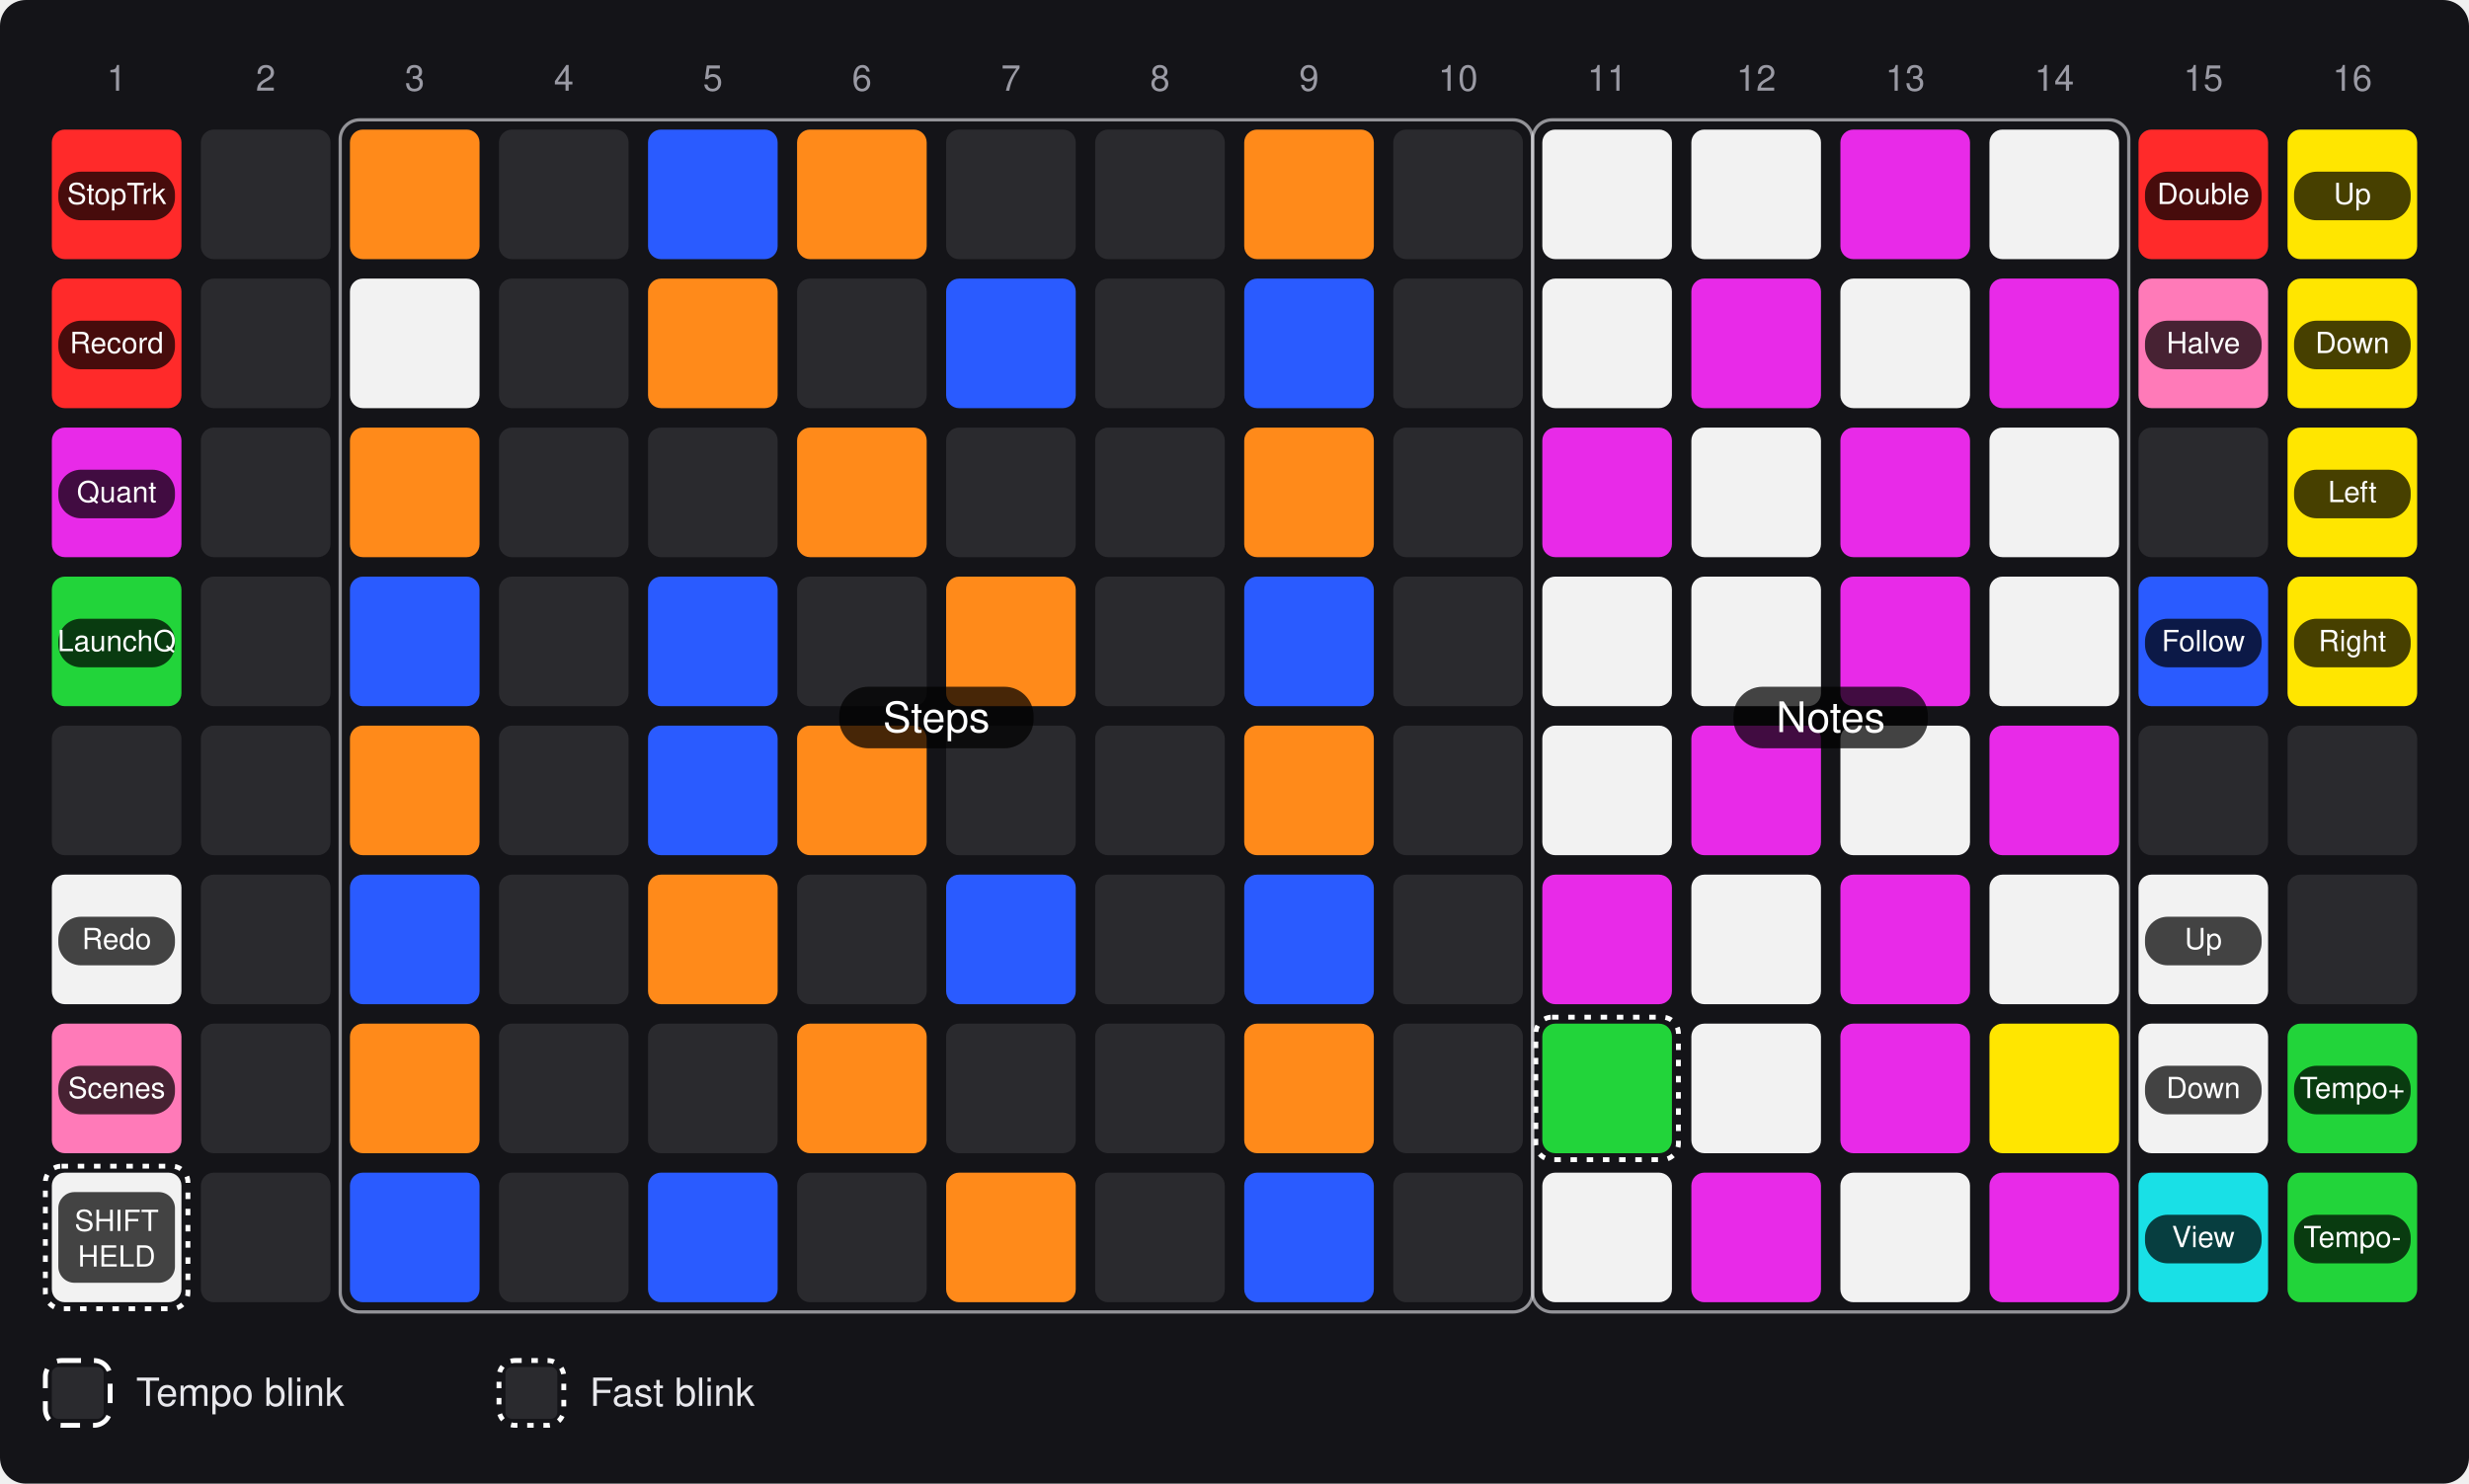
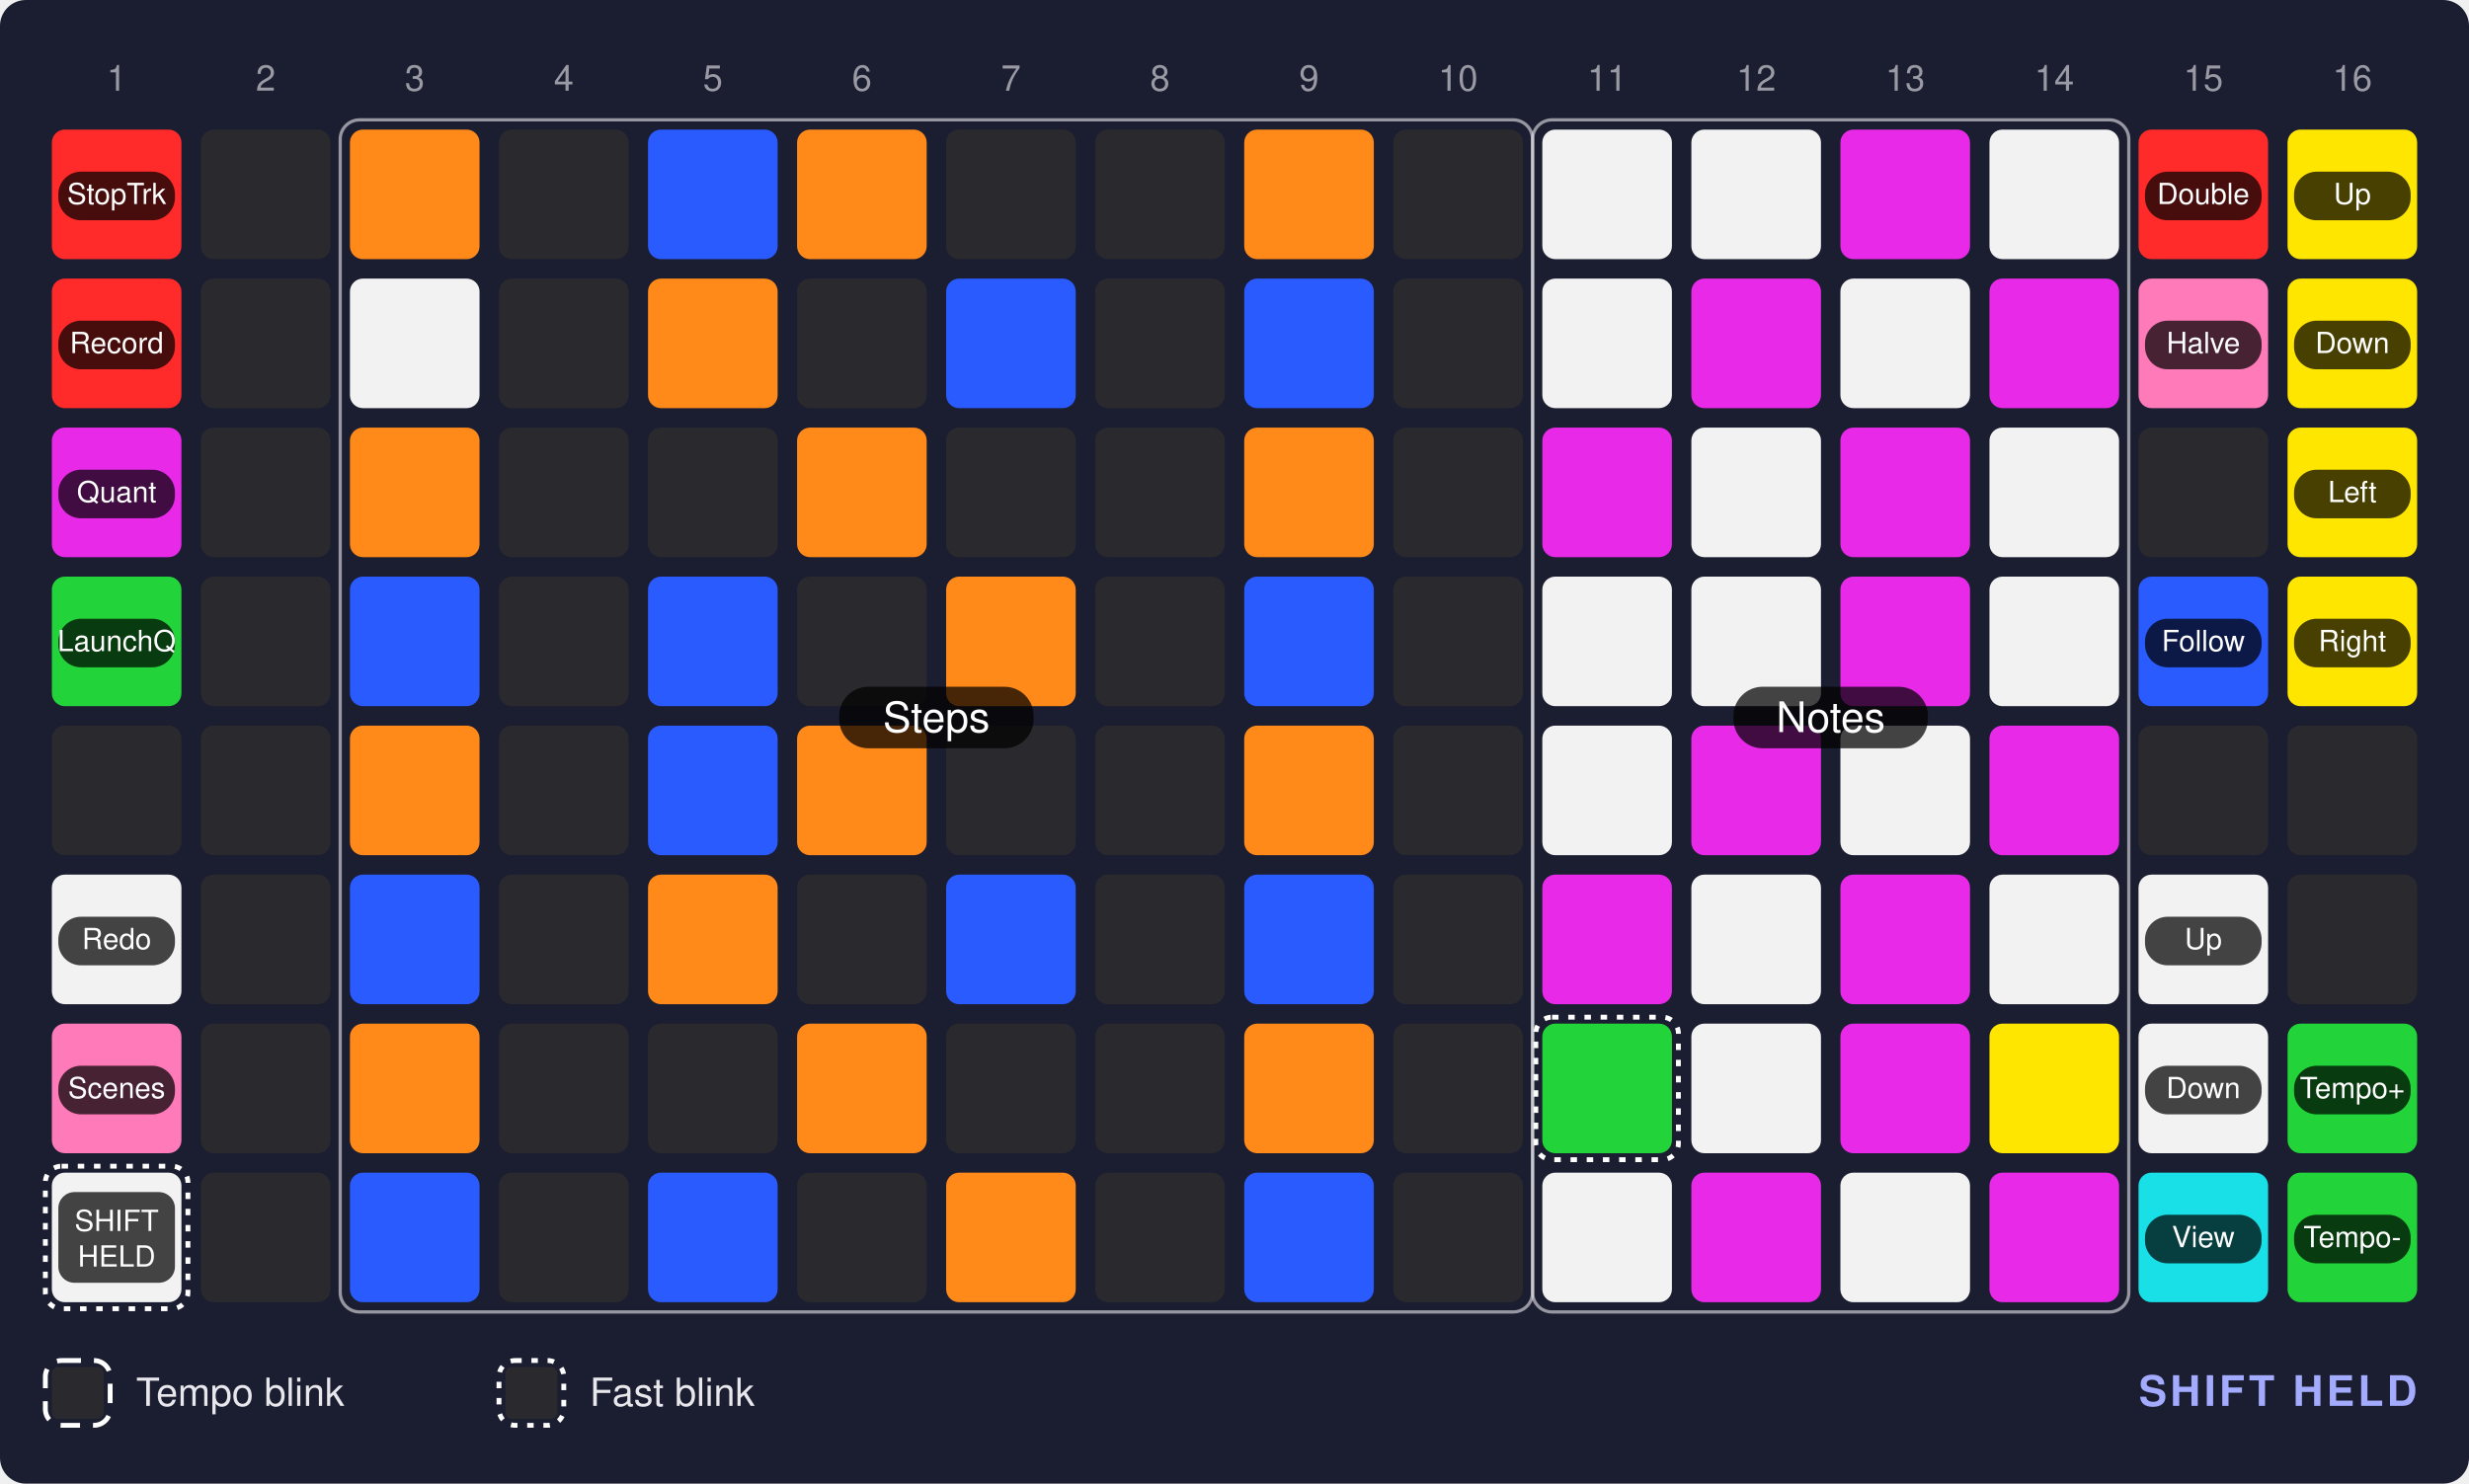
<svg xmlns="http://www.w3.org/2000/svg" width="762" height="458" viewBox="0 0 762 458" font-family="Helvetica, Arial, sans-serif">
-   <rect x="0" y="0" width="762" height="458" rx="8" fill="#141418" />
+   <rect x="0" y="0" width="762" height="458" rx="8" fill="#1b1d30" />
  <text x="36" y="28" font-size="11" fill="#9a9aa4" text-anchor="middle">1</text>
  <text x="82" y="28" font-size="11" fill="#9a9aa4" text-anchor="middle">2</text>
  <text x="128" y="28" font-size="11" fill="#9a9aa4" text-anchor="middle">3</text>
  <text x="174" y="28" font-size="11" fill="#9a9aa4" text-anchor="middle">4</text>
  <text x="220" y="28" font-size="11" fill="#9a9aa4" text-anchor="middle">5</text>
  <text x="266" y="28" font-size="11" fill="#9a9aa4" text-anchor="middle">6</text>
  <text x="312" y="28" font-size="11" fill="#9a9aa4" text-anchor="middle">7</text>
  <text x="358" y="28" font-size="11" fill="#9a9aa4" text-anchor="middle">8</text>
  <text x="404" y="28" font-size="11" fill="#9a9aa4" text-anchor="middle">9</text>
  <text x="450" y="28" font-size="11" fill="#9a9aa4" text-anchor="middle">10</text>
  <text x="496" y="28" font-size="11" fill="#9a9aa4" text-anchor="middle">11</text>
  <text x="542" y="28" font-size="11" fill="#9a9aa4" text-anchor="middle">12</text>
  <text x="588" y="28" font-size="11" fill="#9a9aa4" text-anchor="middle">13</text>
  <text x="634" y="28" font-size="11" fill="#9a9aa4" text-anchor="middle">14</text>
  <text x="680" y="28" font-size="11" fill="#9a9aa4" text-anchor="middle">15</text>
  <text x="726" y="28" font-size="11" fill="#9a9aa4" text-anchor="middle">16</text>
  <rect x="16" y="40" width="40" height="40" rx="4" fill="#ff2a2a" />
  <rect x="16" y="86" width="40" height="40" rx="4" fill="#ff2a2a" />
  <rect x="16" y="132" width="40" height="40" rx="4" fill="#e82ae8" />
  <rect x="16" y="178" width="40" height="40" rx="4" fill="#22d43a" />
  <rect x="16" y="224" width="40" height="40" rx="4" fill="#2a2a2e" />
  <rect x="16" y="270" width="40" height="40" rx="4" fill="#f2f2f2" />
  <rect x="16" y="316" width="40" height="40" rx="4" fill="#ff7ab8" />
  <rect x="16" y="362" width="40" height="40" rx="4" fill="#f2f2f2" />
  <rect x="14" y="360" width="44" height="44" rx="5" fill="none" stroke="#ffffff" stroke-width="1.5" stroke-dasharray="2 3" />
  <rect x="62" y="40" width="40" height="40" rx="4" fill="#2a2a2e" />
  <rect x="62" y="86" width="40" height="40" rx="4" fill="#2a2a2e" />
  <rect x="62" y="132" width="40" height="40" rx="4" fill="#2a2a2e" />
  <rect x="62" y="178" width="40" height="40" rx="4" fill="#2a2a2e" />
  <rect x="62" y="224" width="40" height="40" rx="4" fill="#2a2a2e" />
  <rect x="62" y="270" width="40" height="40" rx="4" fill="#2a2a2e" />
  <rect x="62" y="316" width="40" height="40" rx="4" fill="#2a2a2e" />
  <rect x="62" y="362" width="40" height="40" rx="4" fill="#2a2a2e" />
  <rect x="108" y="40" width="40" height="40" rx="4" fill="#ff8a1a" />
  <rect x="108" y="86" width="40" height="40" rx="4" fill="#f2f2f2" />
  <rect x="108" y="132" width="40" height="40" rx="4" fill="#ff8a1a" />
  <rect x="108" y="178" width="40" height="40" rx="4" fill="#2a5bff" />
  <rect x="108" y="224" width="40" height="40" rx="4" fill="#ff8a1a" />
  <rect x="108" y="270" width="40" height="40" rx="4" fill="#2a5bff" />
  <rect x="108" y="316" width="40" height="40" rx="4" fill="#ff8a1a" />
  <rect x="108" y="362" width="40" height="40" rx="4" fill="#2a5bff" />
  <rect x="154" y="40" width="40" height="40" rx="4" fill="#2a2a2e" />
  <rect x="154" y="86" width="40" height="40" rx="4" fill="#2a2a2e" />
  <rect x="154" y="132" width="40" height="40" rx="4" fill="#2a2a2e" />
  <rect x="154" y="178" width="40" height="40" rx="4" fill="#2a2a2e" />
  <rect x="154" y="224" width="40" height="40" rx="4" fill="#2a2a2e" />
  <rect x="154" y="270" width="40" height="40" rx="4" fill="#2a2a2e" />
  <rect x="154" y="316" width="40" height="40" rx="4" fill="#2a2a2e" />
  <rect x="154" y="362" width="40" height="40" rx="4" fill="#2a2a2e" />
  <rect x="200" y="40" width="40" height="40" rx="4" fill="#2a5bff" />
  <rect x="200" y="86" width="40" height="40" rx="4" fill="#ff8a1a" />
  <rect x="200" y="132" width="40" height="40" rx="4" fill="#2a2a2e" />
  <rect x="200" y="178" width="40" height="40" rx="4" fill="#2a5bff" />
  <rect x="200" y="224" width="40" height="40" rx="4" fill="#2a5bff" />
  <rect x="200" y="270" width="40" height="40" rx="4" fill="#ff8a1a" />
  <rect x="200" y="316" width="40" height="40" rx="4" fill="#2a2a2e" />
  <rect x="200" y="362" width="40" height="40" rx="4" fill="#2a5bff" />
  <rect x="246" y="40" width="40" height="40" rx="4" fill="#ff8a1a" />
  <rect x="246" y="86" width="40" height="40" rx="4" fill="#2a2a2e" />
  <rect x="246" y="132" width="40" height="40" rx="4" fill="#ff8a1a" />
  <rect x="246" y="178" width="40" height="40" rx="4" fill="#2a2a2e" />
  <rect x="246" y="224" width="40" height="40" rx="4" fill="#ff8a1a" />
  <rect x="246" y="270" width="40" height="40" rx="4" fill="#2a2a2e" />
  <rect x="246" y="316" width="40" height="40" rx="4" fill="#ff8a1a" />
  <rect x="246" y="362" width="40" height="40" rx="4" fill="#2a2a2e" />
  <rect x="292" y="40" width="40" height="40" rx="4" fill="#2a2a2e" />
  <rect x="292" y="86" width="40" height="40" rx="4" fill="#2a5bff" />
  <rect x="292" y="132" width="40" height="40" rx="4" fill="#2a2a2e" />
  <rect x="292" y="178" width="40" height="40" rx="4" fill="#ff8a1a" />
  <rect x="292" y="224" width="40" height="40" rx="4" fill="#2a2a2e" />
  <rect x="292" y="270" width="40" height="40" rx="4" fill="#2a5bff" />
  <rect x="292" y="316" width="40" height="40" rx="4" fill="#2a2a2e" />
  <rect x="292" y="362" width="40" height="40" rx="4" fill="#ff8a1a" />
  <rect x="338" y="40" width="40" height="40" rx="4" fill="#2a2a2e" />
  <rect x="338" y="86" width="40" height="40" rx="4" fill="#2a2a2e" />
  <rect x="338" y="132" width="40" height="40" rx="4" fill="#2a2a2e" />
  <rect x="338" y="178" width="40" height="40" rx="4" fill="#2a2a2e" />
  <rect x="338" y="224" width="40" height="40" rx="4" fill="#2a2a2e" />
  <rect x="338" y="270" width="40" height="40" rx="4" fill="#2a2a2e" />
  <rect x="338" y="316" width="40" height="40" rx="4" fill="#2a2a2e" />
  <rect x="338" y="362" width="40" height="40" rx="4" fill="#2a2a2e" />
  <rect x="384" y="40" width="40" height="40" rx="4" fill="#ff8a1a" />
  <rect x="384" y="86" width="40" height="40" rx="4" fill="#2a5bff" />
  <rect x="384" y="132" width="40" height="40" rx="4" fill="#ff8a1a" />
  <rect x="384" y="178" width="40" height="40" rx="4" fill="#2a5bff" />
  <rect x="384" y="224" width="40" height="40" rx="4" fill="#ff8a1a" />
  <rect x="384" y="270" width="40" height="40" rx="4" fill="#2a5bff" />
  <rect x="384" y="316" width="40" height="40" rx="4" fill="#ff8a1a" />
  <rect x="384" y="362" width="40" height="40" rx="4" fill="#2a5bff" />
  <rect x="430" y="40" width="40" height="40" rx="4" fill="#2a2a2e" />
  <rect x="430" y="86" width="40" height="40" rx="4" fill="#2a2a2e" />
  <rect x="430" y="132" width="40" height="40" rx="4" fill="#2a2a2e" />
  <rect x="430" y="178" width="40" height="40" rx="4" fill="#2a2a2e" />
  <rect x="430" y="224" width="40" height="40" rx="4" fill="#2a2a2e" />
  <rect x="430" y="270" width="40" height="40" rx="4" fill="#2a2a2e" />
  <rect x="430" y="316" width="40" height="40" rx="4" fill="#2a2a2e" />
  <rect x="430" y="362" width="40" height="40" rx="4" fill="#2a2a2e" />
  <rect x="476" y="40" width="40" height="40" rx="4" fill="#f2f2f2" />
  <rect x="476" y="86" width="40" height="40" rx="4" fill="#f2f2f2" />
  <rect x="476" y="132" width="40" height="40" rx="4" fill="#e82ae8" />
  <rect x="476" y="178" width="40" height="40" rx="4" fill="#f2f2f2" />
  <rect x="476" y="224" width="40" height="40" rx="4" fill="#f2f2f2" />
  <rect x="476" y="270" width="40" height="40" rx="4" fill="#e82ae8" />
  <rect x="476" y="316" width="40" height="40" rx="4" fill="#22d43a" />
  <rect x="474" y="314" width="44" height="44" rx="5" fill="none" stroke="#ffffff" stroke-width="1.5" stroke-dasharray="2 3" />
  <rect x="476" y="362" width="40" height="40" rx="4" fill="#f2f2f2" />
  <rect x="522" y="40" width="40" height="40" rx="4" fill="#f2f2f2" />
  <rect x="522" y="86" width="40" height="40" rx="4" fill="#e82ae8" />
  <rect x="522" y="132" width="40" height="40" rx="4" fill="#f2f2f2" />
  <rect x="522" y="178" width="40" height="40" rx="4" fill="#f2f2f2" />
  <rect x="522" y="224" width="40" height="40" rx="4" fill="#e82ae8" />
  <rect x="522" y="270" width="40" height="40" rx="4" fill="#f2f2f2" />
  <rect x="522" y="316" width="40" height="40" rx="4" fill="#f2f2f2" />
  <rect x="522" y="362" width="40" height="40" rx="4" fill="#e82ae8" />
  <rect x="568" y="40" width="40" height="40" rx="4" fill="#e82ae8" />
  <rect x="568" y="86" width="40" height="40" rx="4" fill="#f2f2f2" />
  <rect x="568" y="132" width="40" height="40" rx="4" fill="#e82ae8" />
  <rect x="568" y="178" width="40" height="40" rx="4" fill="#e82ae8" />
  <rect x="568" y="224" width="40" height="40" rx="4" fill="#f2f2f2" />
  <rect x="568" y="270" width="40" height="40" rx="4" fill="#e82ae8" />
  <rect x="568" y="316" width="40" height="40" rx="4" fill="#e82ae8" />
  <rect x="568" y="362" width="40" height="40" rx="4" fill="#f2f2f2" />
  <rect x="614" y="40" width="40" height="40" rx="4" fill="#f2f2f2" />
  <rect x="614" y="86" width="40" height="40" rx="4" fill="#e82ae8" />
  <rect x="614" y="132" width="40" height="40" rx="4" fill="#f2f2f2" />
  <rect x="614" y="178" width="40" height="40" rx="4" fill="#f2f2f2" />
  <rect x="614" y="224" width="40" height="40" rx="4" fill="#e82ae8" />
  <rect x="614" y="270" width="40" height="40" rx="4" fill="#f2f2f2" />
  <rect x="614" y="316" width="40" height="40" rx="4" fill="#ffe600" />
  <rect x="614" y="362" width="40" height="40" rx="4" fill="#e82ae8" />
  <rect x="660" y="40" width="40" height="40" rx="4" fill="#ff2a2a" />
  <rect x="660" y="86" width="40" height="40" rx="4" fill="#ff7ab8" />
  <rect x="660" y="132" width="40" height="40" rx="4" fill="#2a2a2e" />
  <rect x="660" y="178" width="40" height="40" rx="4" fill="#2a5bff" />
  <rect x="660" y="224" width="40" height="40" rx="4" fill="#2a2a2e" />
  <rect x="660" y="270" width="40" height="40" rx="4" fill="#f2f2f2" />
  <rect x="660" y="316" width="40" height="40" rx="4" fill="#f2f2f2" />
  <rect x="660" y="362" width="40" height="40" rx="4" fill="#19e0e6" />
  <rect x="706" y="40" width="40" height="40" rx="4" fill="#ffe600" />
  <rect x="706" y="86" width="40" height="40" rx="4" fill="#ffe600" />
  <rect x="706" y="132" width="40" height="40" rx="4" fill="#ffe600" />
  <rect x="706" y="178" width="40" height="40" rx="4" fill="#ffe600" />
  <rect x="706" y="224" width="40" height="40" rx="4" fill="#2a2a2e" />
  <rect x="706" y="270" width="40" height="40" rx="4" fill="#2a2a2e" />
  <rect x="706" y="316" width="40" height="40" rx="4" fill="#22d43a" />
  <rect x="706" y="362" width="40" height="40" rx="4" fill="#22d43a" />
  <rect x="18" y="53" width="36" height="15" rx="7" fill="#000000" fill-opacity="0.72" />
  <text x="36" y="63" font-size="9" fill="#ffffff" text-anchor="middle">StopTrk</text>
  <rect x="18" y="99" width="36" height="15" rx="7" fill="#000000" fill-opacity="0.72" />
  <text x="36" y="109" font-size="9" fill="#ffffff" text-anchor="middle">Record</text>
  <rect x="18" y="145" width="36" height="15" rx="7" fill="#000000" fill-opacity="0.72" />
  <text x="36" y="155" font-size="9" fill="#ffffff" text-anchor="middle">Quant</text>
  <rect x="18" y="191" width="36" height="15" rx="7" fill="#000000" fill-opacity="0.72" />
  <text x="36" y="201" font-size="9" fill="#ffffff" text-anchor="middle">LaunchQ</text>
  <rect x="18" y="283" width="36" height="15" rx="7" fill="#000000" fill-opacity="0.72" />
  <text x="36" y="293" font-size="9" fill="#ffffff" text-anchor="middle">Redo</text>
  <rect x="18" y="329" width="36" height="15" rx="7" fill="#000000" fill-opacity="0.72" />
  <text x="36" y="339" font-size="9" fill="#ffffff" text-anchor="middle">Scenes</text>
  <rect x="18" y="368" width="36" height="28" rx="5" fill="#000000" fill-opacity="0.72" />
  <text x="36" y="380" font-size="9" fill="#ffffff" text-anchor="middle">SHIFT</text>
  <text x="36" y="391" font-size="9" fill="#ffffff" text-anchor="middle">HELD</text>
  <rect x="662" y="53" width="36" height="15" rx="7" fill="#000000" fill-opacity="0.72" />
  <text x="680" y="63" font-size="9" fill="#ffffff" text-anchor="middle">Double</text>
  <rect x="662" y="99" width="36" height="15" rx="7" fill="#000000" fill-opacity="0.72" />
  <text x="680" y="109" font-size="9" fill="#ffffff" text-anchor="middle">Halve</text>
  <rect x="662" y="191" width="36" height="15" rx="7" fill="#000000" fill-opacity="0.72" />
  <text x="680" y="201" font-size="9" fill="#ffffff" text-anchor="middle">Follow</text>
  <rect x="662" y="283" width="36" height="15" rx="7" fill="#000000" fill-opacity="0.72" />
  <text x="680" y="293" font-size="9" fill="#ffffff" text-anchor="middle">Up</text>
  <rect x="662" y="329" width="36" height="15" rx="7" fill="#000000" fill-opacity="0.72" />
  <text x="680" y="339" font-size="9" fill="#ffffff" text-anchor="middle">Down</text>
  <rect x="662" y="375" width="36" height="15" rx="7" fill="#000000" fill-opacity="0.72" />
  <text x="680" y="385" font-size="9" fill="#ffffff" text-anchor="middle">View</text>
  <rect x="708" y="53" width="36" height="15" rx="7" fill="#000000" fill-opacity="0.72" />
  <text x="726" y="63" font-size="9" fill="#ffffff" text-anchor="middle">Up</text>
  <rect x="708" y="99" width="36" height="15" rx="7" fill="#000000" fill-opacity="0.72" />
  <text x="726" y="109" font-size="9" fill="#ffffff" text-anchor="middle">Down</text>
  <rect x="708" y="145" width="36" height="15" rx="7" fill="#000000" fill-opacity="0.72" />
  <text x="726" y="155" font-size="9" fill="#ffffff" text-anchor="middle">Left</text>
  <rect x="708" y="191" width="36" height="15" rx="7" fill="#000000" fill-opacity="0.72" />
  <text x="726" y="201" font-size="9" fill="#ffffff" text-anchor="middle">Right</text>
  <rect x="708" y="329" width="36" height="15" rx="7" fill="#000000" fill-opacity="0.72" />
  <text x="726" y="339" font-size="9" fill="#ffffff" text-anchor="middle">Tempo+</text>
  <rect x="708" y="375" width="36" height="15" rx="7" fill="#000000" fill-opacity="0.72" />
  <text x="726" y="385" font-size="9" fill="#ffffff" text-anchor="middle">Tempo-</text>
  <rect x="105" y="37" width="368" height="368" rx="6" fill="none" stroke="#e8e8ec" stroke-width="1" stroke-opacity="0.6" />
  <rect x="259" y="212" width="60" height="19" rx="9" fill="#000000" fill-opacity="0.72" />
  <text x="289" y="226" font-size="13" fill="#ffffff" text-anchor="middle">Steps</text>
  <rect x="473" y="37" width="184" height="368" rx="6" fill="none" stroke="#e8e8ec" stroke-width="1" stroke-opacity="0.6" />
  <rect x="535" y="212" width="60" height="19" rx="9" fill="#000000" fill-opacity="0.72" />
  <text x="565" y="226" font-size="13" fill="#ffffff" text-anchor="middle">Notes</text>
  <rect x="16" y="422" width="16" height="16" rx="2" fill="#2a2a2e" />
  <rect x="14" y="420" width="20" height="20" rx="5" fill="none" stroke="#ffffff" stroke-width="1.5" stroke-dasharray="6 4" />
  <text x="42" y="434" font-size="12" fill="#e8e8ec">Tempo blink</text>
  <rect x="156" y="422" width="16" height="16" rx="2" fill="#2a2a2e" />
  <rect x="154" y="420" width="20" height="20" rx="5" fill="none" stroke="#ffffff" stroke-width="1.5" stroke-dasharray="2 3" />
  <text x="182" y="434" font-size="12" fill="#e8e8ec">Fast blink</text>
+   <text x="746" y="434" font-size="13" font-weight="bold" fill="#a3abff" text-anchor="end" letter-spacing="1">SHIFT HELD</text>
</svg>
